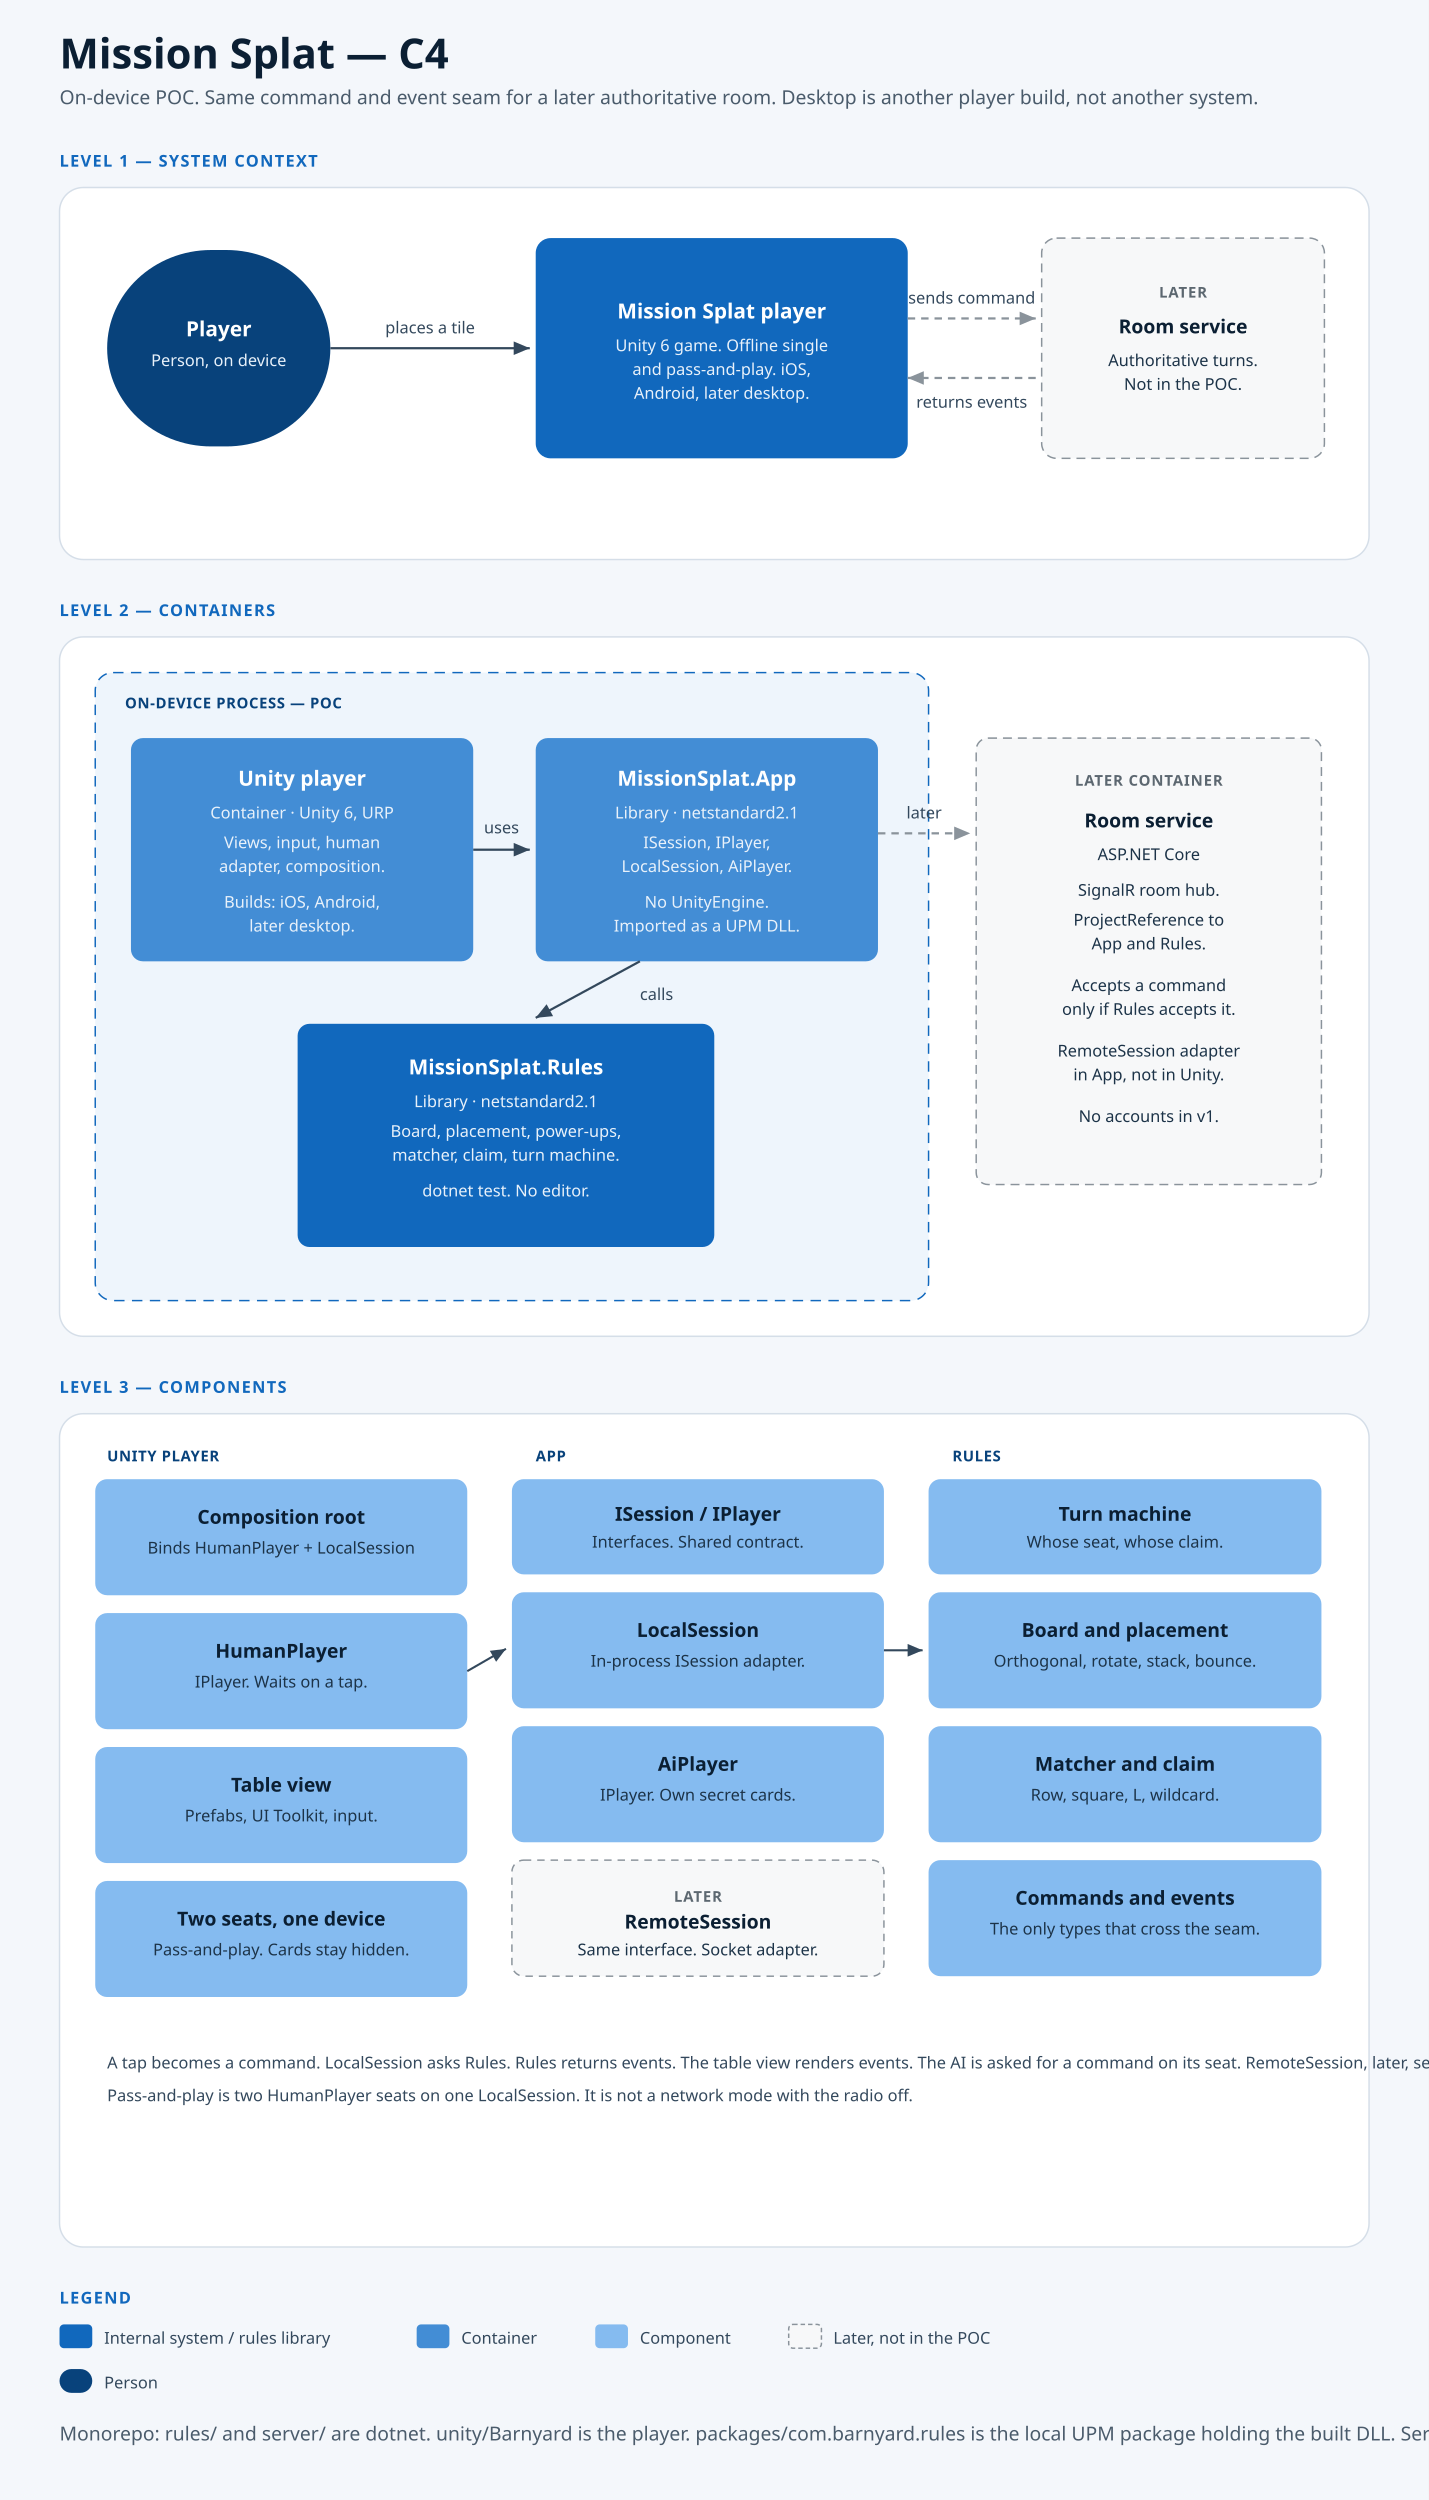
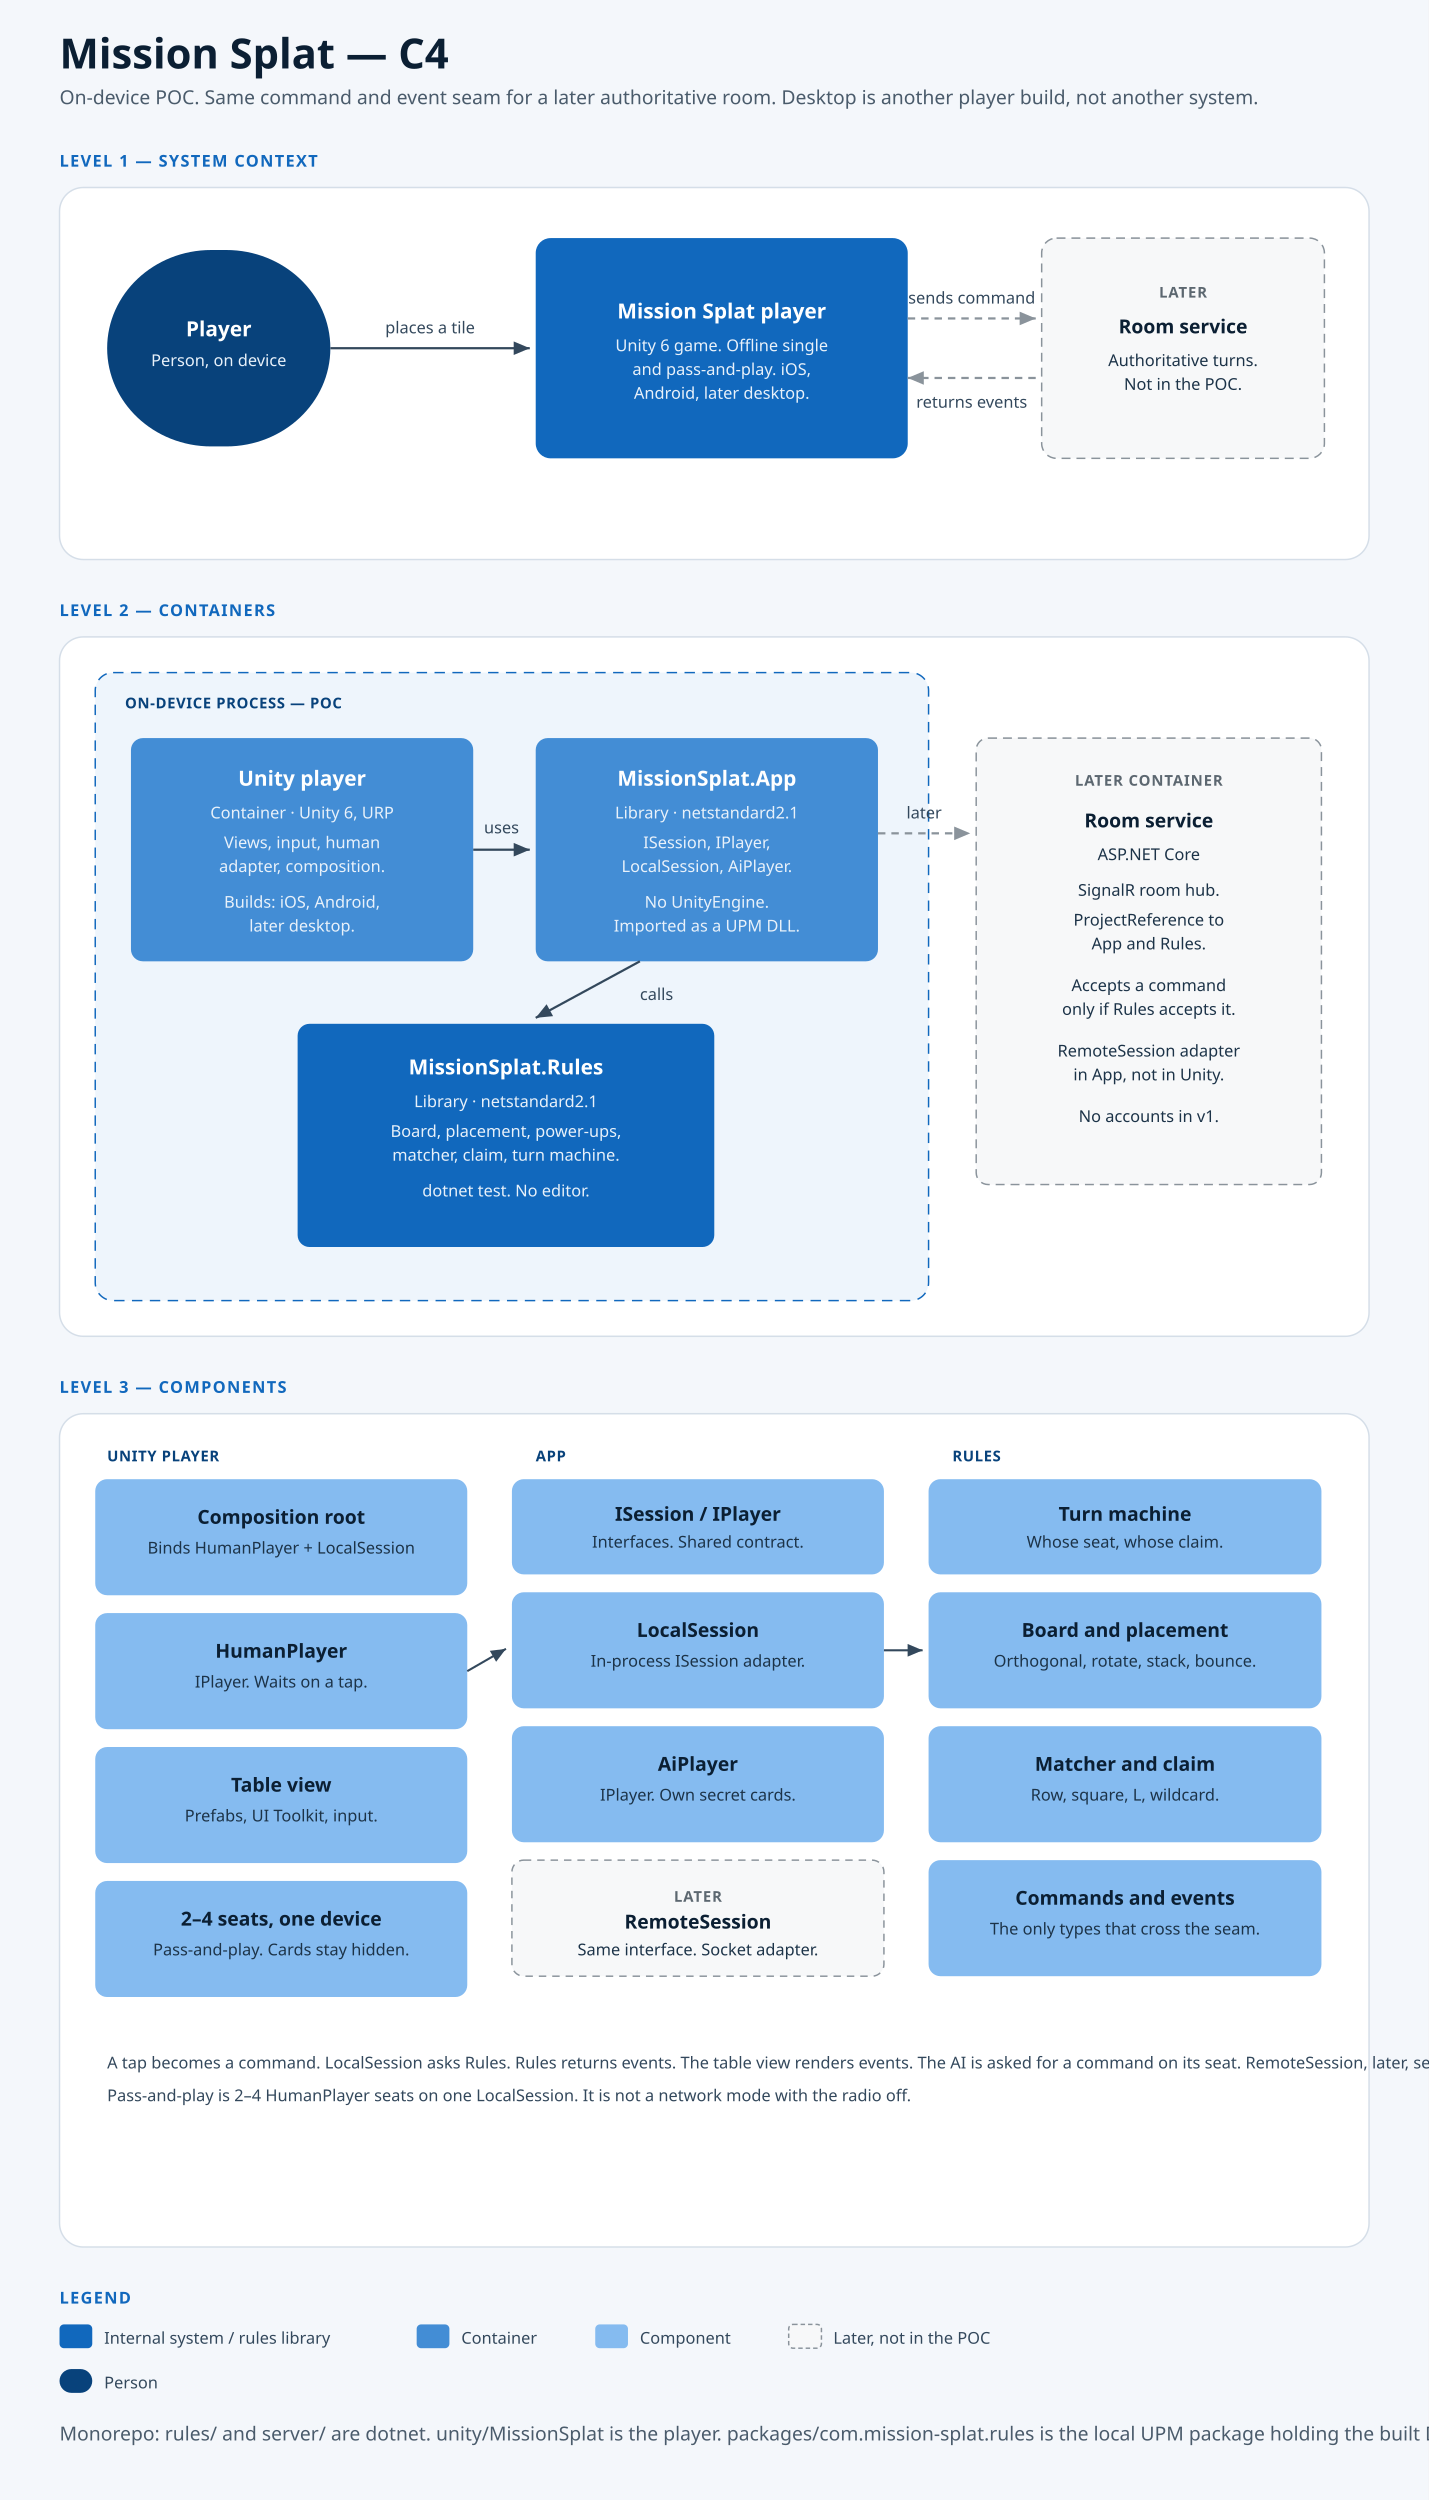
<svg xmlns="http://www.w3.org/2000/svg" viewBox="0 0 960 1680" width="960" height="1680" role="img" aria-labelledby="title desc">
  <defs>
    <style>
      .h1 { font: 700 28px system-ui, Segoe UI, sans-serif; fill: #0b1f33; }
      .h2 { font: 700 16px system-ui, Segoe UI, sans-serif; fill: #0b1f33; }
      .sub { font: 400 13px system-ui, Segoe UI, sans-serif; fill: #4a5b6b; }
      .box-title { font: 700 14px system-ui, Segoe UI, sans-serif; fill: #fff; }
      .box-title-dark { font: 700 13px system-ui, Segoe UI, sans-serif; fill: #0b1f33; }
      .box-body { font: 400 11px system-ui, Segoe UI, sans-serif; fill: #e8f1fa; }
      .box-body-dark { font: 400 11px system-ui, Segoe UI, sans-serif; fill: #1c3348; }
      .tag { font: 700 10px system-ui, Segoe UI, sans-serif; fill: #08427b; letter-spacing: .04em; }
      .rel { font: 400 11px system-ui, Segoe UI, sans-serif; fill: #33485c; }
      .level { font: 700 11px system-ui, Segoe UI, sans-serif; fill: #1168bd; letter-spacing: .08em; }
      .future { font: 700 10px system-ui, Segoe UI, sans-serif; fill: #5c6770; letter-spacing: .06em; }
    </style>
    <marker id="arrow" viewBox="0 0 10 10" refX="9" refY="5" markerWidth="8" markerHeight="8" orient="auto-start-reverse">
      <path d="M 0 1.2 L 9 5 L 0 8.8 z" fill="#33485c" />
    </marker>
    <marker id="arrow-future" viewBox="0 0 10 10" refX="9" refY="5" markerWidth="8" markerHeight="8" orient="auto-start-reverse">
      <path d="M 0 1.2 L 9 5 L 0 8.8 z" fill="#8a939b" />
    </marker>
  </defs>
  <rect width="960" height="1680" fill="#f4f7fb" />
  <text x="40" y="46" class="h1">Mission Splat — C4</text>
  <text x="40" y="70" class="sub">On-device POC. Same command and event seam for a later authoritative room. Desktop is another player build, not another system.</text>
  <text x="40" y="112" class="level">LEVEL 1 — SYSTEM CONTEXT</text>
  <rect x="40" y="126" width="880" height="250" rx="16" fill="#fff" stroke="#d5dee8" />
  <rect x="72" y="168" width="150" height="132" rx="70" fill="#08427b" />
  <text x="147" y="226" text-anchor="middle" class="box-title">Player</text>
  <text x="147" y="246" text-anchor="middle" class="box-body">Person, on device</text>
  <rect x="360" y="160" width="250" height="148" rx="10" fill="#1168bd" />
  <text x="485" y="214" text-anchor="middle" class="box-title">Mission Splat player</text>
  <text x="485" y="236" text-anchor="middle" class="box-body">Unity 6 game. Offline single</text>
  <text x="485" y="252" text-anchor="middle" class="box-body">and pass-and-play. iOS,</text>
  <text x="485" y="268" text-anchor="middle" class="box-body">Android, later desktop.</text>
  <rect x="700" y="160" width="190" height="148" rx="10" fill="#f7f8f9" stroke="#8a939b" stroke-dasharray="6 4" />
  <text x="795" y="200" text-anchor="middle" class="future">LATER</text>
  <text x="795" y="224" text-anchor="middle" class="box-title-dark">Room service</text>
  <text x="795" y="246" text-anchor="middle" class="box-body-dark">Authoritative turns.</text>
  <text x="795" y="262" text-anchor="middle" class="box-body-dark">Not in the POC.</text>
  <line x1="222" y1="234" x2="356" y2="234" stroke="#33485c" stroke-width="1.5" marker-end="url(#arrow)" />
  <text x="289" y="224" text-anchor="middle" class="rel">places a tile</text>
  <line x1="610" y1="214" x2="696" y2="214" stroke="#8a939b" stroke-width="1.5" stroke-dasharray="5 4" marker-end="url(#arrow-future)" />
  <text x="653" y="204" text-anchor="middle" class="rel">sends command</text>
  <line x1="696" y1="254" x2="610" y2="254" stroke="#8a939b" stroke-width="1.5" stroke-dasharray="5 4" marker-end="url(#arrow-future)" />
  <text x="653" y="274" text-anchor="middle" class="rel">returns events</text>
  <text x="40" y="414" class="level">LEVEL 2 — CONTAINERS</text>
  <rect x="40" y="428" width="880" height="470" rx="16" fill="#fff" stroke="#d5dee8" />
  <rect x="64" y="452" width="560" height="422" rx="12" fill="#eef5fc" stroke="#1168bd" stroke-dasharray="7 5" />
  <text x="84" y="476" class="tag">ON-DEVICE PROCESS — POC</text>
  <rect x="88" y="496" width="230" height="150" rx="8" fill="#438dd5" />
  <text x="203" y="528" text-anchor="middle" class="box-title">Unity player</text>
  <text x="203" y="550" text-anchor="middle" class="box-body">Container · Unity 6, URP</text>
  <text x="203" y="570" text-anchor="middle" class="box-body">Views, input, human</text>
  <text x="203" y="586" text-anchor="middle" class="box-body">adapter, composition.</text>
  <text x="203" y="610" text-anchor="middle" class="box-body">Builds: iOS, Android,</text>
  <text x="203" y="626" text-anchor="middle" class="box-body">later desktop.</text>
  <rect x="360" y="496" width="230" height="150" rx="8" fill="#438dd5" />
  <text x="475" y="528" text-anchor="middle" class="box-title">MissionSplat.App</text>
  <text x="475" y="550" text-anchor="middle" class="box-body">Library · netstandard2.1</text>
  <text x="475" y="570" text-anchor="middle" class="box-body">ISession, IPlayer,</text>
  <text x="475" y="586" text-anchor="middle" class="box-body">LocalSession, AiPlayer.</text>
  <text x="475" y="610" text-anchor="middle" class="box-body">No UnityEngine.</text>
  <text x="475" y="626" text-anchor="middle" class="box-body">Imported as a UPM DLL.</text>
  <rect x="200" y="688" width="280" height="150" rx="8" fill="#1168bd" />
  <text x="340" y="722" text-anchor="middle" class="box-title">MissionSplat.Rules</text>
  <text x="340" y="744" text-anchor="middle" class="box-body">Library · netstandard2.1</text>
  <text x="340" y="764" text-anchor="middle" class="box-body">Board, placement, power-ups,</text>
  <text x="340" y="780" text-anchor="middle" class="box-body">matcher, claim, turn machine.</text>
  <text x="340" y="804" text-anchor="middle" class="box-body">dotnet test. No editor.</text>
  <line x1="318" y1="571" x2="356" y2="571" stroke="#33485c" stroke-width="1.5" marker-end="url(#arrow)" />
  <text x="337" y="560" text-anchor="middle" class="rel">uses</text>
  <line x1="430" y1="646" x2="360" y2="684" stroke="#33485c" stroke-width="1.5" marker-end="url(#arrow)" />
  <text x="430" y="672" class="rel">calls</text>
  <rect x="656" y="496" width="232" height="300" rx="8" fill="#f7f8f9" stroke="#8a939b" stroke-dasharray="6 4" />
  <text x="772" y="528" text-anchor="middle" class="future">LATER CONTAINER</text>
  <text x="772" y="556" text-anchor="middle" class="box-title-dark">Room service</text>
  <text x="772" y="578" text-anchor="middle" class="box-body-dark">ASP.NET Core</text>
  <text x="772" y="602" text-anchor="middle" class="box-body-dark">SignalR room hub.</text>
  <text x="772" y="622" text-anchor="middle" class="box-body-dark">ProjectReference to</text>
  <text x="772" y="638" text-anchor="middle" class="box-body-dark">App and Rules.</text>
  <text x="772" y="666" text-anchor="middle" class="box-body-dark">Accepts a command</text>
  <text x="772" y="682" text-anchor="middle" class="box-body-dark">only if Rules accepts it.</text>
  <text x="772" y="710" text-anchor="middle" class="box-body-dark">RemoteSession adapter</text>
  <text x="772" y="726" text-anchor="middle" class="box-body-dark">in App, not in Unity.</text>
  <text x="772" y="754" text-anchor="middle" class="box-body-dark">No accounts in v1.</text>
  <line x1="590" y1="560" x2="652" y2="560" stroke="#8a939b" stroke-width="1.5" stroke-dasharray="5 4" marker-end="url(#arrow-future)" />
  <text x="621" y="550" text-anchor="middle" class="rel">later</text>
  <text x="40" y="936" class="level">LEVEL 3 — COMPONENTS</text>
  <rect x="40" y="950" width="880" height="560" rx="16" fill="#fff" stroke="#d5dee8" />
  <text x="72" y="982" class="tag">UNITY PLAYER</text>
  <rect x="64" y="994" width="250" height="78" rx="8" fill="#85bbf0" />
  <text x="189" y="1024" text-anchor="middle" class="box-title-dark">Composition root</text>
  <text x="189" y="1044" text-anchor="middle" class="box-body-dark">Binds HumanPlayer + LocalSession</text>
  <rect x="64" y="1084" width="250" height="78" rx="8" fill="#85bbf0" />
  <text x="189" y="1114" text-anchor="middle" class="box-title-dark">HumanPlayer</text>
  <text x="189" y="1134" text-anchor="middle" class="box-body-dark">IPlayer. Waits on a tap.</text>
  <rect x="64" y="1174" width="250" height="78" rx="8" fill="#85bbf0" />
  <text x="189" y="1204" text-anchor="middle" class="box-title-dark">Table view</text>
  <text x="189" y="1224" text-anchor="middle" class="box-body-dark">Prefabs, UI Toolkit, input.</text>
  <rect x="64" y="1264" width="250" height="78" rx="8" fill="#85bbf0" />
-   <text x="189" y="1294" text-anchor="middle" class="box-title-dark">Two seats, one device</text>
+   <text x="189" y="1294" text-anchor="middle" class="box-title-dark">2–4 seats, one device</text>
  <text x="189" y="1314" text-anchor="middle" class="box-body-dark">Pass-and-play. Cards stay hidden.</text>
  <text x="360" y="982" class="tag">APP</text>
  <rect x="344" y="994" width="250" height="64" rx="8" fill="#85bbf0" />
  <text x="469" y="1022" text-anchor="middle" class="box-title-dark">ISession / IPlayer</text>
  <text x="469" y="1040" text-anchor="middle" class="box-body-dark">Interfaces. Shared contract.</text>
  <rect x="344" y="1070" width="250" height="78" rx="8" fill="#85bbf0" />
  <text x="469" y="1100" text-anchor="middle" class="box-title-dark">LocalSession</text>
  <text x="469" y="1120" text-anchor="middle" class="box-body-dark">In-process ISession adapter.</text>
  <rect x="344" y="1160" width="250" height="78" rx="8" fill="#85bbf0" />
  <text x="469" y="1190" text-anchor="middle" class="box-title-dark">AiPlayer</text>
  <text x="469" y="1210" text-anchor="middle" class="box-body-dark">IPlayer. Own secret cards.</text>
  <rect x="344" y="1250" width="250" height="78" rx="8" fill="#f7f8f9" stroke="#8a939b" stroke-dasharray="5 4" />
  <text x="469" y="1278" text-anchor="middle" class="future">LATER</text>
  <text x="469" y="1296" text-anchor="middle" class="box-title-dark">RemoteSession</text>
  <text x="469" y="1314" text-anchor="middle" class="box-body-dark">Same interface. Socket adapter.</text>
  <text x="640" y="982" class="tag">RULES</text>
  <rect x="624" y="994" width="264" height="64" rx="8" fill="#85bbf0" />
  <text x="756" y="1022" text-anchor="middle" class="box-title-dark">Turn machine</text>
  <text x="756" y="1040" text-anchor="middle" class="box-body-dark">Whose seat, whose claim.</text>
  <rect x="624" y="1070" width="264" height="78" rx="8" fill="#85bbf0" />
  <text x="756" y="1100" text-anchor="middle" class="box-title-dark">Board and placement</text>
  <text x="756" y="1120" text-anchor="middle" class="box-body-dark">Orthogonal, rotate, stack, bounce.</text>
  <rect x="624" y="1160" width="264" height="78" rx="8" fill="#85bbf0" />
  <text x="756" y="1190" text-anchor="middle" class="box-title-dark">Matcher and claim</text>
  <text x="756" y="1210" text-anchor="middle" class="box-body-dark">Row, square, L, wildcard.</text>
  <rect x="624" y="1250" width="264" height="78" rx="8" fill="#85bbf0" />
  <text x="756" y="1280" text-anchor="middle" class="box-title-dark">Commands and events</text>
  <text x="756" y="1300" text-anchor="middle" class="box-body-dark">The only types that cross the seam.</text>
  <line x1="314" y1="1123" x2="340" y2="1108" stroke="#33485c" stroke-width="1.4" marker-end="url(#arrow)" />
  <line x1="594" y1="1109" x2="620" y2="1109" stroke="#33485c" stroke-width="1.4" marker-end="url(#arrow)" />
  <text x="72" y="1390" class="rel">A tap becomes a command. LocalSession asks Rules. Rules returns events. The table view renders events. The AI is asked for a command on its seat. RemoteSession, later, sends that same command and renders the events the room returns.</text>
-   <text x="72" y="1412" class="rel">Pass-and-play is two HumanPlayer seats on one LocalSession. It is not a network mode with the radio off.</text>
+   <text x="72" y="1412" class="rel">Pass-and-play is 2–4 HumanPlayer seats on one LocalSession. It is not a network mode with the radio off.</text>
  <text x="40" y="1548" class="level">LEGEND</text>
  <rect x="40" y="1562" width="22" height="16" rx="3" fill="#1168bd" />
  <text x="70" y="1575" class="rel">Internal system / rules library</text>
  <rect x="280" y="1562" width="22" height="16" rx="3" fill="#438dd5" />
  <text x="310" y="1575" class="rel">Container</text>
  <rect x="400" y="1562" width="22" height="16" rx="3" fill="#85bbf0" />
  <text x="430" y="1575" class="rel">Component</text>
  <rect x="530" y="1562" width="22" height="16" rx="3" fill="#f7f8f9" stroke="#8a939b" stroke-dasharray="3 2" />
  <text x="560" y="1575" class="rel">Later, not in the POC</text>
  <rect x="40" y="1592" width="22" height="16" rx="8" fill="#08427b" />
  <text x="70" y="1605" class="rel">Person</text>
-   <text x="40" y="1640" class="sub">Monorepo: rules/ and server/ are dotnet. unity/Barnyard is the player. packages/com.barnyard.rules is the local UPM package holding the built DLL. Server is a project reference, not a Unity import.</text>
+   <text x="40" y="1640" class="sub">Monorepo: rules/ and server/ are dotnet. unity/MissionSplat is the player. packages/com.mission-splat.rules is the local UPM package holding the built DLL. Server is a project reference, not a Unity import.</text>
</svg>
